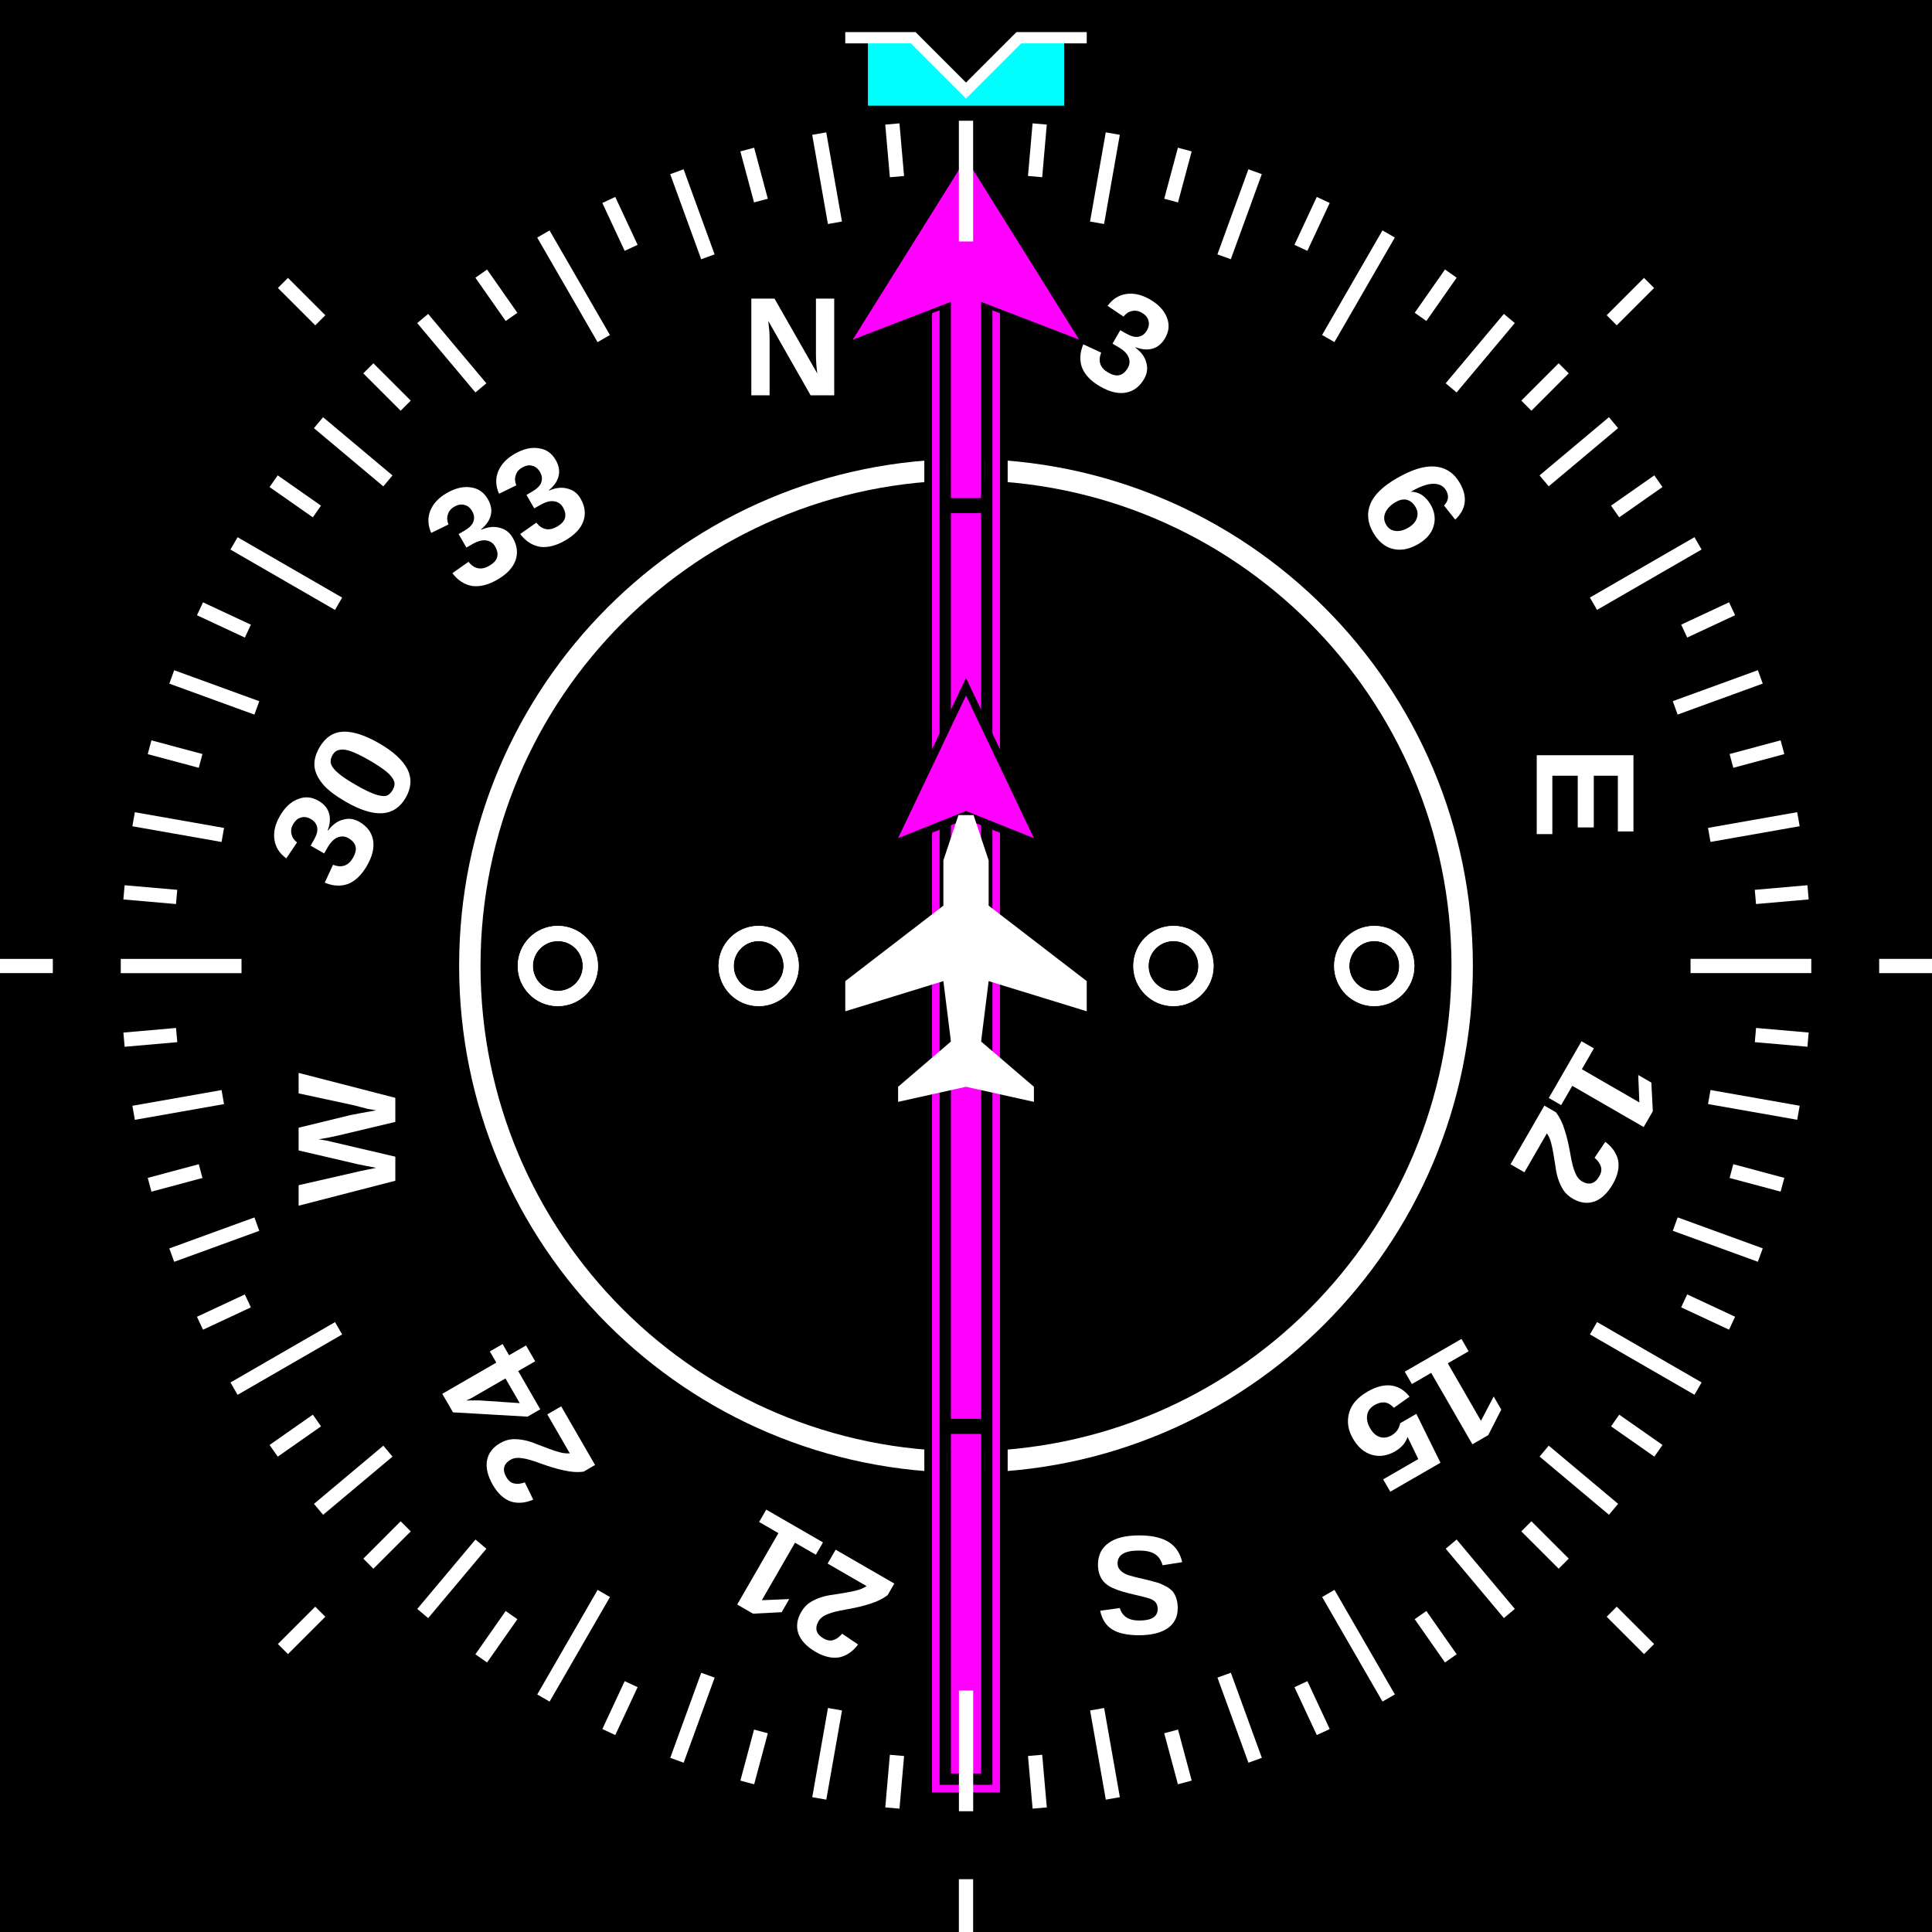
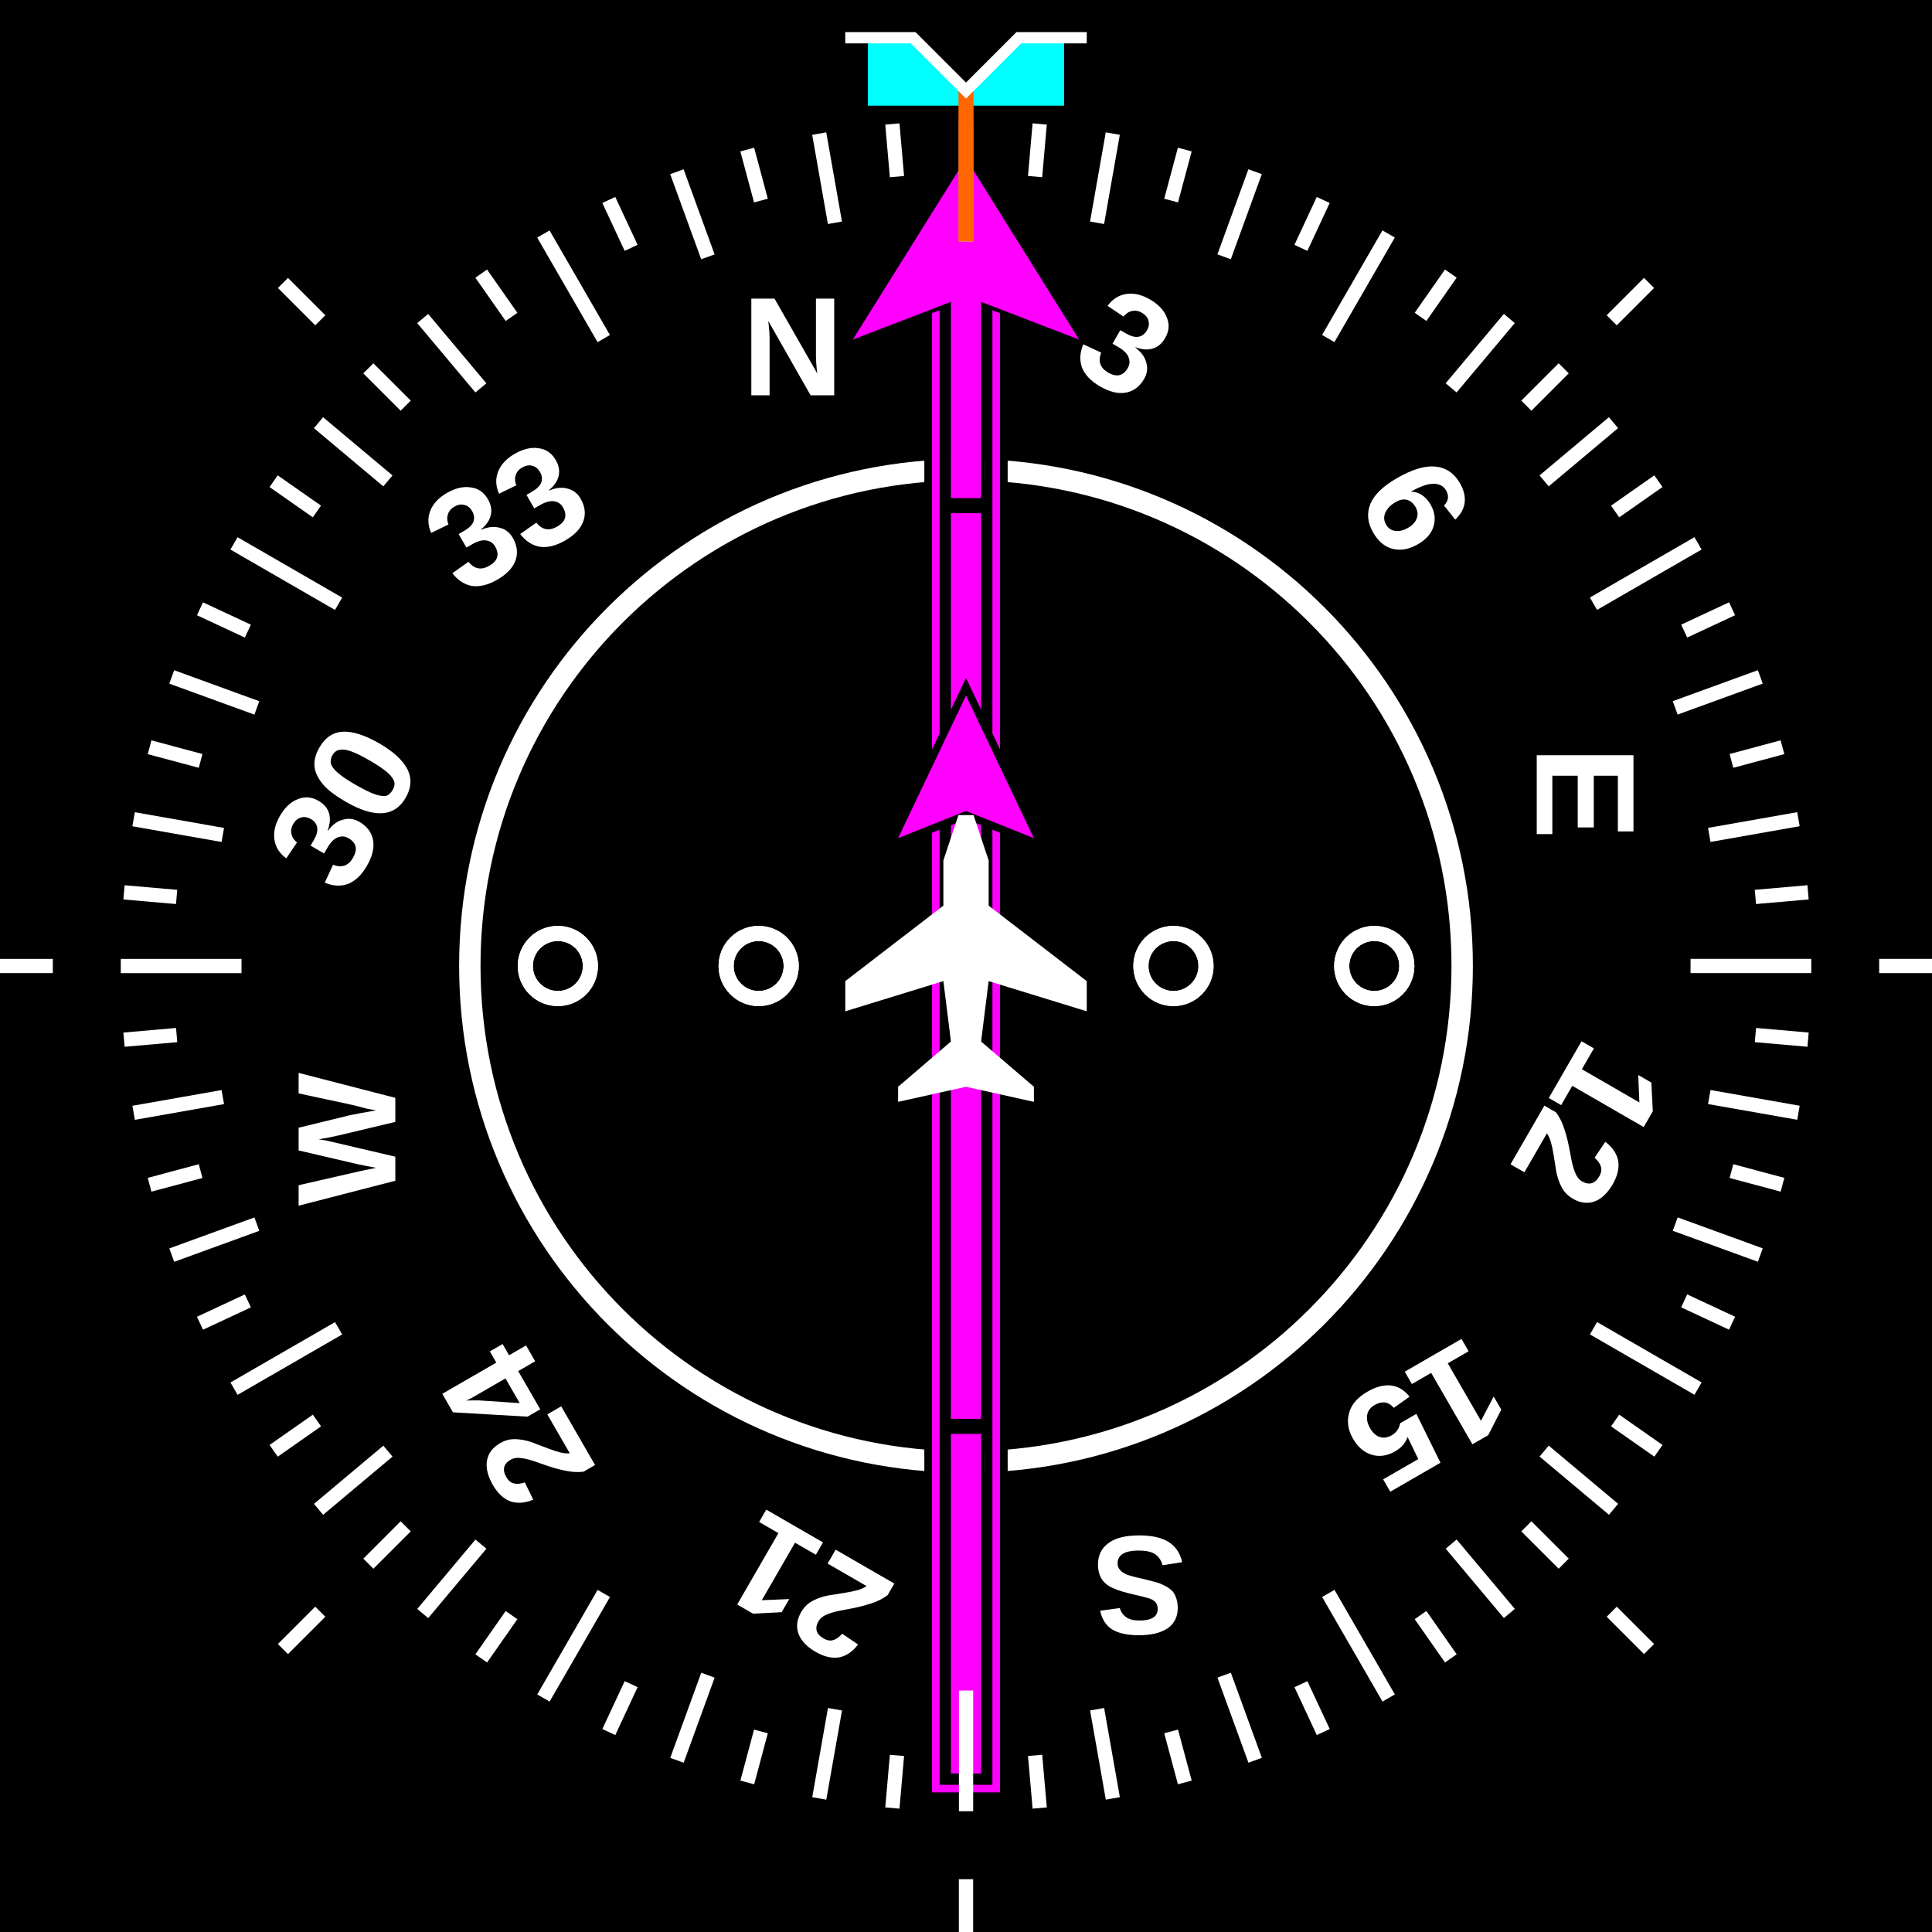
<svg xmlns="http://www.w3.org/2000/svg" xmlns:xlink="http://www.w3.org/1999/xlink" width="256" height="256" version="1.1" viewBox="0 0 67.732 67.732">
  <g transform="translate(0 -229.27)">
    <rect id="background" y="229.27" width="67.733" height="67.733" style="paint-order:stroke fill markers" />
    <circle cx="33.866" cy="263.13" r="17.395" fill="none" stroke="#fff" stroke-width=".75" style="paint-order:stroke fill markers" />
  </g>
  <g>
    <g id="heading">
      <g stroke="#000">
        <path id="nav2-bearing" d="m33.866 5.556-3.969 6.35 2.646-1.058v52.122h2.646v-52.122l2.646 1.058zm0 4.762 0.794 0.317v51.805h-1.587v-51.805z" fill="#0ff" stroke-width=".265px" />
        <g id="nav2-course">
          <g id="nav2-deviation" fill="#0ff" stroke="#000" stroke-width=".265">
            <rect x="33.337" y="17.991" width="1.058" height="31.75" style="paint-order:stroke fill markers" />
            <path id="nav2-to" d="m31.22 29.633 2.646-1.058 2.646 1.058-2.646-5.556z" style="paint-order:normal" />
          </g>
          <g fill="none" stroke="#fff" stroke-width=".529">
            <circle cx="48.179" cy="33.866" r="1.141" style="paint-order:stroke fill markers" />
            <circle cx="41.139" cy="33.866" r="1.141" style="paint-order:stroke fill markers" />
            <circle cx="26.597" cy="33.866" r="1.141" style="paint-order:stroke fill markers" />
            <circle cx="19.557" cy="33.866" r="1.141" style="paint-order:stroke fill markers" />
          </g>
          <path id="nav2-course-pointer" d="m33.866 5.556-3.969 6.35 3.439-1.323v6.879h1.058v-6.879l3.439 1.323zm-0.529 44.714v11.906h1.058v-11.906z" fill="#0ff" stroke="#000" stroke-width=".265" style="paint-order:stroke fill markers" />
        </g>
        <path id="nav1-bearing" d="m33.866 5.556-3.969 6.35 2.646-1.058v52.122h2.646v-52.122l2.646 1.058zm0 4.762 0.794 0.317v51.805h-1.587v-51.805z" fill="#f0f" stroke-width=".265px" />
        <g id="nav1-course">
          <g id="nav1-deviation" fill="#f0f" stroke="#000" stroke-width=".265">
            <rect x="33.337" y="17.991" width="1.058" height="31.75" style="paint-order:stroke fill markers" />
            <path id="nav1-to" d="m31.22 29.633 2.646-1.058 2.646 1.058-2.646-5.556z" style="paint-order:normal" />
          </g>
          <g fill="none" stroke="#fff" stroke-width=".529">
            <circle cx="48.179" cy="33.866" r="1.141" style="paint-order:stroke fill markers" />
            <circle cx="41.139" cy="33.866" r="1.141" style="paint-order:stroke fill markers" />
            <circle cx="26.597" cy="33.866" r="1.141" style="paint-order:stroke fill markers" />
            <circle cx="19.557" cy="33.866" r="1.141" style="paint-order:stroke fill markers" />
          </g>
          <path id="nav1-course-pointer" d="m33.866 5.556-3.969 6.35 3.439-1.323v6.879h1.058v-6.879l3.439 1.323zm-0.529 44.714v11.906h1.058v-11.906z" fill="#f0f" stroke="#000" stroke-width=".265" style="paint-order:stroke fill markers" />
        </g>
      </g>
      <path id="heading-select" d="m32.014 1.323h-1.587v2.381h6.88l-4.26e-4 -2.381h-1.587l-1.852 1.852z" fill="#0ff" />
      <g id="compass-rose">
        <use transform="rotate(-30 33.867 33.866)" width="100%" height="100%" xlink:href="#g1294" />
        <g fill="#000000" font-family="sans-serif" font-size="4.233px" letter-spacing="0px" stroke-width=".265" word-spacing="0px">
          <text transform="rotate(-90)" x="-33.884" y="13.858" style="line-height:1.25" xml:space="preserve">
            <tspan x="-33.884" y="13.858" fill="#ffffff" font-family="Arial" font-size="4.939px" font-weight="bold" stroke-width=".265" text-align="center" text-anchor="middle">W</tspan>
          </text>
          <text transform="rotate(90)" x="33.849" y="-53.875" style="line-height:1.25" xml:space="preserve">
            <tspan x="33.849" y="-53.875" fill="#ffffff" font-family="Arial" font-size="4.939px" font-weight="bold" stroke-width=".265" text-align="center" text-anchor="middle">E</tspan>
          </text>
          <text transform="rotate(-60)" x="-12.414" y="26.254" style="line-height:1.25" xml:space="preserve">
            <tspan x="-12.414" y="26.254" fill="#ffffff" font-family="Arial" font-size="4.939px" font-weight="bold" stroke-width=".265" text-align="center" text-anchor="middle">30</tspan>
          </text>
          <text transform="rotate(120)" x="12.378" y="-66.271" style="line-height:1.25" xml:space="preserve">
            <tspan x="12.378" y="-66.271" fill="#ffffff" font-family="Arial" font-size="4.939px" font-weight="bold" stroke-width=".265" text-align="center" text-anchor="middle">12</tspan>
          </text>
          <text transform="rotate(-30)" x="12.378" y="26.254" style="line-height:1.25" xml:space="preserve">
            <tspan x="12.378" y="26.254" fill="#ffffff" font-family="Arial" font-size="4.939px" font-weight="bold" stroke-width=".265" text-align="center" text-anchor="middle">33</tspan>
          </text>
          <text transform="rotate(150)" x="-12.414" y="-66.271" style="line-height:1.25" xml:space="preserve">
            <tspan x="-12.414" y="-66.271" fill="#ffffff" font-family="Arial" font-size="4.939px" font-weight="bold" stroke-width=".265" text-align="center" text-anchor="middle">15</tspan>
          </text>
          <text x="33.849" y="13.858" style="line-height:1.25" xml:space="preserve">
            <tspan x="33.849" y="13.858" fill="#ffffff" font-family="Arial" font-size="4.939px" font-weight="bold" stroke-width=".265" text-align="center" text-anchor="middle">N</tspan>
          </text>
          <text transform="scale(-1)" x="-33.884" y="-53.875" style="line-height:1.25" xml:space="preserve">
            <tspan x="-33.884" y="-53.875" fill="#ffffff" font-family="Arial" font-size="4.939px" font-weight="bold" stroke-width=".265" text-align="center" text-anchor="middle">S</tspan>
          </text>
          <text transform="rotate(30)" x="46.245" y="-7.613" style="line-height:1.25" xml:space="preserve">
            <tspan x="46.245" y="-7.613" fill="#ffffff" font-family="Arial" font-size="4.939px" font-weight="bold" stroke-width=".265" text-align="center" text-anchor="middle">3</tspan>
          </text>
          <text transform="rotate(210)" x="-46.28" y="-32.405" style="line-height:1.25" xml:space="preserve">
            <tspan x="-46.28" y="-32.405" fill="#ffffff" font-family="Arial" font-size="4.939px" font-weight="bold" stroke-width=".265" text-align="center" text-anchor="middle">21</tspan>
          </text>
          <text transform="rotate(60)" x="46.245" y="-32.405" style="line-height:1.25" xml:space="preserve">
            <tspan x="46.245" y="-32.405" fill="#ffffff" font-family="Arial" font-size="4.939px" font-weight="bold" stroke-width=".265" text-align="center" text-anchor="middle">6</tspan>
          </text>
          <text transform="rotate(240)" x="-46.28" y="-7.613" style="line-height:1.25" xml:space="preserve">
            <tspan x="-46.28" y="-7.613" fill="#ffffff" font-family="Arial" font-size="4.939px" font-weight="bold" stroke-width=".265" text-align="center" text-anchor="middle">24</tspan>
          </text>
        </g>
        <g id="g1294">
          <path d="m33.866 4.233v4.233" fill="none" stroke="#fff" stroke-width=".5" />
          <path d="m36.449 4.346-0.161 1.845" fill="none" stroke="#fff" stroke-width=".5" />
          <path d="m39.012 4.683-0.551 3.127" fill="none" stroke="#fff" stroke-width=".5" />
          <path d="m44.001 6.02-1.086 2.983" fill="none" stroke="#fff" stroke-width=".5" />
          <path d="m41.536 5.243-0.479 1.789" fill="none" stroke="#fff" stroke-width=".5" />
          <path d="m46.39 7.01-0.783 1.679" fill="none" stroke="#fff" stroke-width=".5" />
        </g>
        <use transform="rotate(30 33.867 33.866)" width="100%" height="100%" xlink:href="#g1294" />
        <use transform="rotate(60 33.867 33.866)" width="100%" height="100%" xlink:href="#g1294" />
        <use transform="rotate(90 33.867 33.866)" width="100%" height="100%" xlink:href="#g1294" />
        <use transform="rotate(120 33.867 33.866)" width="100%" height="100%" xlink:href="#g1294" />
        <use transform="rotate(150 33.867 33.866)" width="100%" height="100%" xlink:href="#g1294" />
        <use transform="rotate(180 33.867 33.866)" width="100%" height="100%" xlink:href="#g1294" />
        <use transform="rotate(210 33.867 33.866)" width="100%" height="100%" xlink:href="#g1294" />
        <use transform="rotate(240 33.867 33.866)" width="100%" height="100%" xlink:href="#g1294" />
        <use transform="rotate(-90 33.867 33.866)" width="100%" height="100%" xlink:href="#g1294" />
        <use transform="rotate(-60 33.867 33.866)" width="100%" height="100%" xlink:href="#g1294" />
      </g>
    </g>
  </g>
  <g>
    <path id="plane" d="m36.247 38.629v-0.529l-1.852-1.587 0.265-2.117 3.439 1.058v-1.058l-3.439-2.646v-1.587l-0.529-1.587h-0.265 8.52e-4 -0.265l-0.529 1.587v1.587l-3.439 2.646v1.058l3.439-1.058 0.265 2.117-1.852 1.587v0.529l2.381-0.529z" fill="#fff" />
    <path id="path968" d="m65.88 33.866h1.852" fill="none" stroke="#fff" stroke-width=".5" />
-     <path id="lubber" d="m29.633 0v1.323h2.381l1.852 1.852 1.852-1.852h2.381v-1.323z" />
-     <path d="m29.633 1.323h2.381l1.852 1.852 1.852-1.852h2.381" fill="none" stroke="#fff" stroke-width=".397" />
+     <path id="chevron" d="m29.633 0v1.323h2.381l1.852 1.852 1.852-1.852h2.381v-1.323z" />
+     <rect id="lubber" x="33.602" y="3.175" width=".529" height="5.292" fill="#f60" style="paint-order:normal" />
+     <path id="chevron-line" d="m29.633 1.323h2.381l1.852 1.852 1.852-1.852h2.381" fill="none" stroke="#fff" stroke-width=".397" />
    <use id="use970" transform="rotate(-45 33.866 33.866)" width="100%" height="100%" xlink:href="#path968" />
    <use id="use972" transform="rotate(-90 33.866 33.866)" width="100%" height="100%" xlink:href="#use970" />
    <use id="use974" transform="rotate(-45 33.866 33.866)" width="100%" height="100%" xlink:href="#use972" />
    <use id="use976" transform="rotate(-45 33.866 33.866)" width="100%" height="100%" xlink:href="#use974" />
    <use id="use978" transform="rotate(-90 33.866 33.866)" width="100%" height="100%" xlink:href="#use976" />
    <use transform="rotate(45 33.866 33.866)" width="100%" height="100%" xlink:href="#use978" />
  </g>
</svg>
